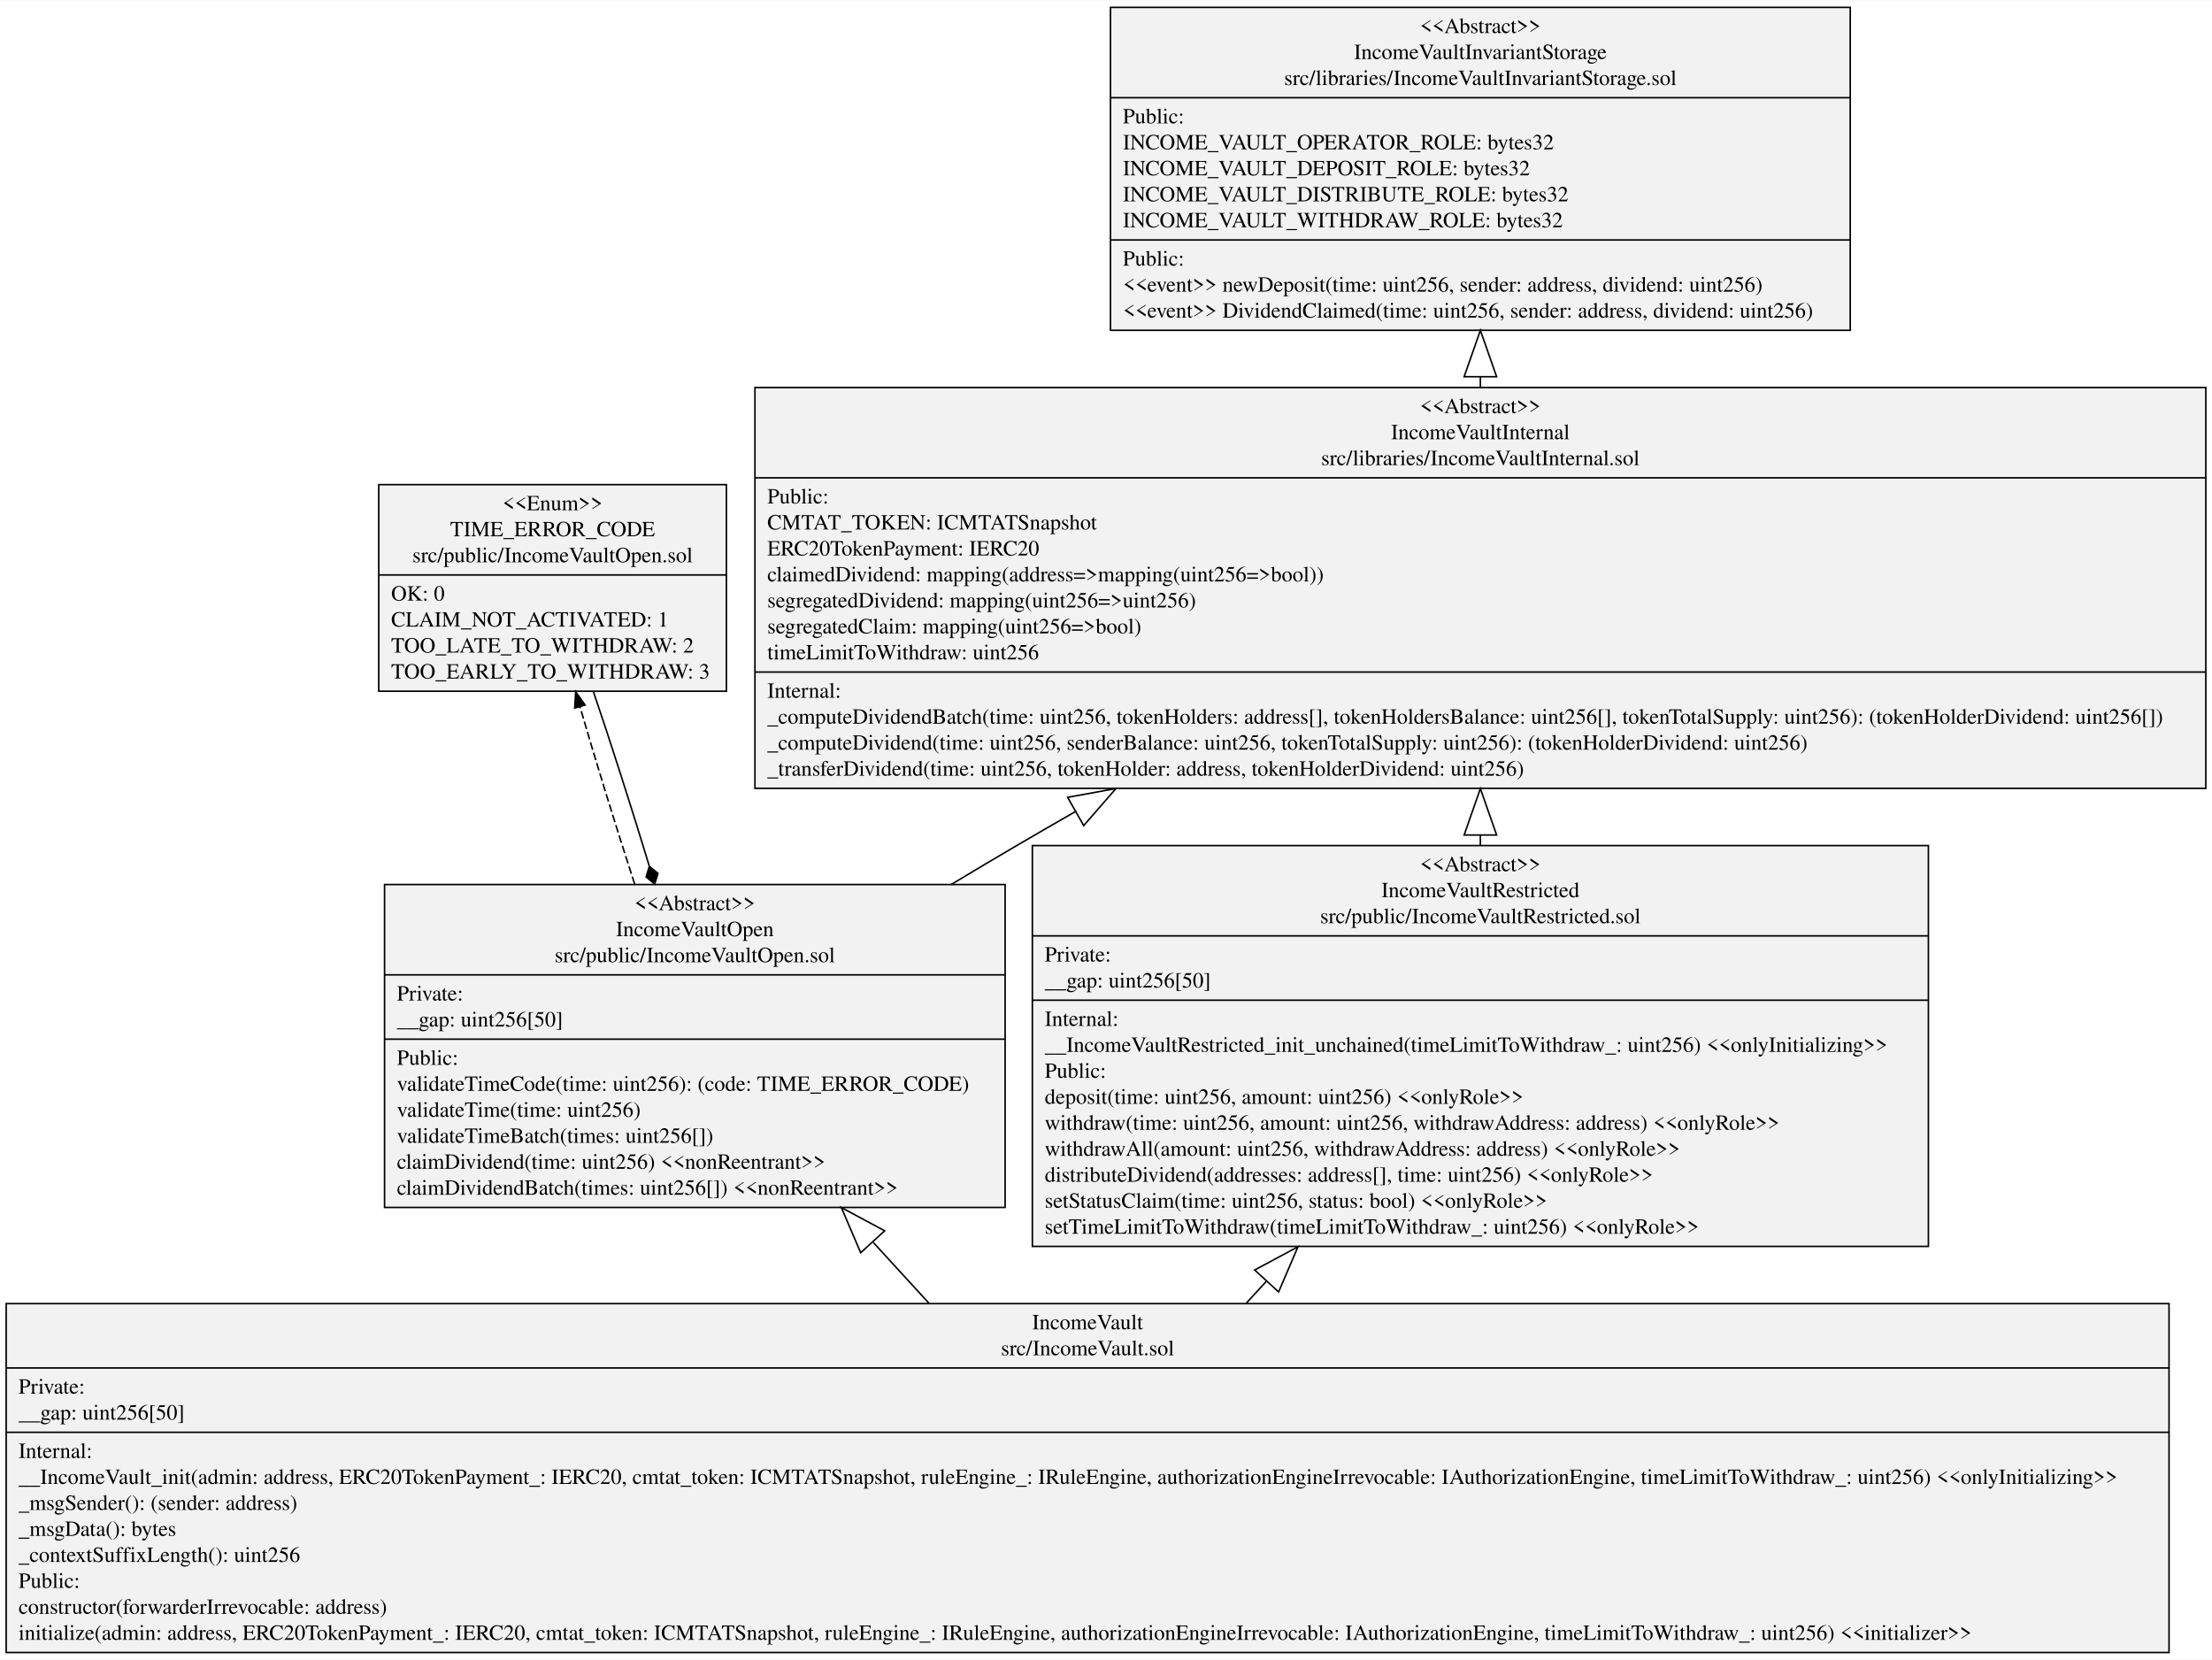
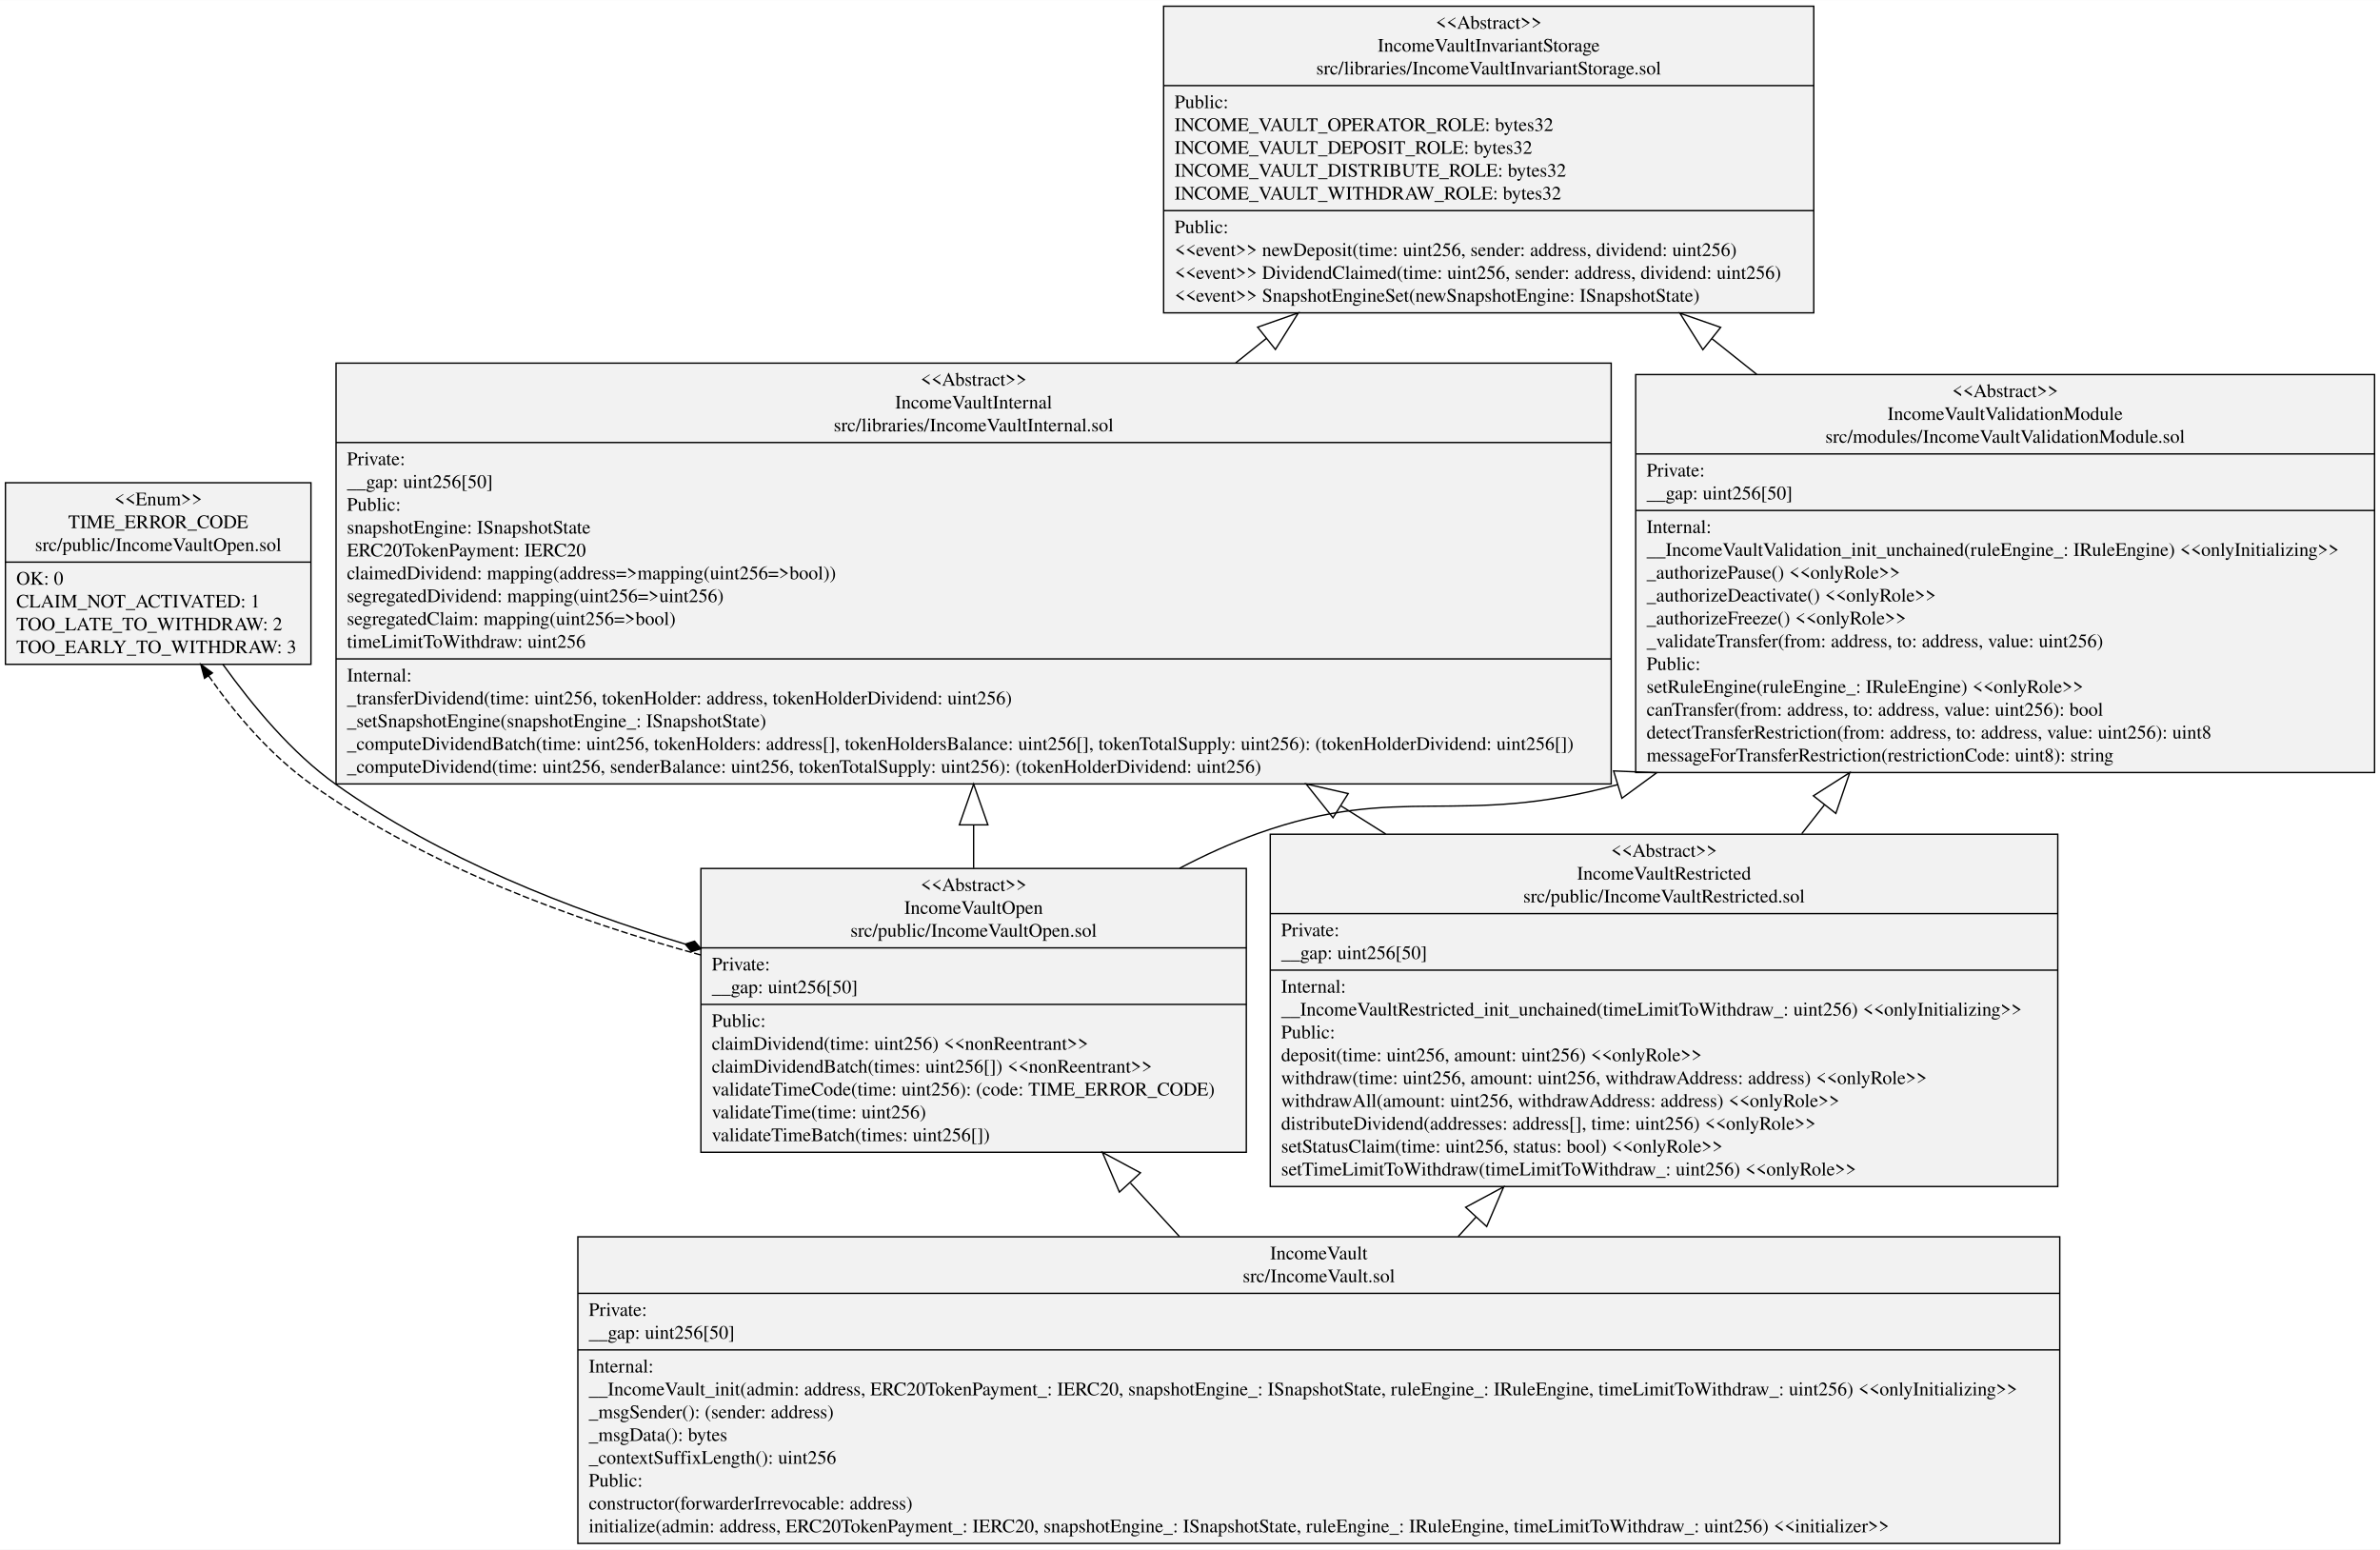
- <svg xmlns="http://www.w3.org/2000/svg" width="1430pt" height="1073pt" viewBox="0.00 0.00 1430.47 1072.80">
-   <g id="graph0" class="graph" transform="scale(1 1) rotate(0) translate(4 1068.8)">
-     <polygon fill="white" stroke="transparent" points="-4,4 -4,-1068.8 1426.47,-1068.8 1426.47,4 -4,4" />
+ <svg xmlns="http://www.w3.org/2000/svg" width="1751pt" height="1140pt" viewBox="0.00 0.00 1751.23 1140.00">
+   <g id="graph0" class="graph" transform="scale(1 1) rotate(0) translate(4 1136)">
+     <polygon fill="white" stroke="transparent" points="-4,4 -4,-1136 1747.23,-1136 1747.23,4 -4,4" />
    <g id="node1" class="node">
-       <polygon fill="#f2f2f2" stroke="black" points="0,-0.5 0,-226.1 1398.68,-226.1 1398.68,-0.5 0,-0.5" />
-       <text text-anchor="middle" x="699.34" y="-209.5" font-family="Times,serif" font-size="14.00">IncomeVault</text>
-       <text text-anchor="middle" x="699.34" y="-192.7" font-family="Times,serif" font-size="14.00">src/IncomeVault.sol</text>
-       <polyline fill="none" stroke="black" points="0,-184.5 1398.68,-184.5 " />
-       <text text-anchor="start" x="8" y="-167.9" font-family="Times,serif" font-size="14.00">Private:</text>
-       <text text-anchor="start" x="8" y="-151.1" font-family="Times,serif" font-size="14.00">   __gap: uint256[50]</text>
-       <polyline fill="none" stroke="black" points="0,-142.9 1398.68,-142.9 " />
-       <text text-anchor="start" x="8" y="-126.3" font-family="Times,serif" font-size="14.00">Internal:</text>
-       <text text-anchor="start" x="8" y="-109.5" font-family="Times,serif" font-size="14.00">    __IncomeVault_init(admin: address, ERC20TokenPayment_: IERC20, cmtat_token: ICMTATSnapshot, ruleEngine_: IRuleEngine, authorizationEngineIrrevocable: IAuthorizationEngine, timeLimitToWithdraw_: uint256) &lt;&lt;onlyInitializing&gt;&gt;</text>
-       <text text-anchor="start" x="8" y="-92.7" font-family="Times,serif" font-size="14.00">    _msgSender(): (sender: address)</text>
-       <text text-anchor="start" x="8" y="-75.9" font-family="Times,serif" font-size="14.00">    _msgData(): bytes</text>
-       <text text-anchor="start" x="8" y="-59.1" font-family="Times,serif" font-size="14.00">    _contextSuffixLength(): uint256</text>
-       <text text-anchor="start" x="8" y="-42.3" font-family="Times,serif" font-size="14.00">Public:</text>
-       <text text-anchor="start" x="8" y="-25.5" font-family="Times,serif" font-size="14.00">    constructor(forwarderIrrevocable: address)</text>
-       <text text-anchor="start" x="8" y="-8.7" font-family="Times,serif" font-size="14.00">    initialize(admin: address, ERC20TokenPayment_: IERC20, cmtat_token: ICMTATSnapshot, ruleEngine_: IRuleEngine, authorizationEngineIrrevocable: IAuthorizationEngine, timeLimitToWithdraw_: uint256) &lt;&lt;initializer&gt;&gt;</text>
+       <polygon fill="#f2f2f2" stroke="black" points="421.19,-0.5 421.19,-226.1 1511.6,-226.1 1511.6,-0.5 421.19,-0.5" />
+       <text text-anchor="middle" x="966.4" y="-209.5" font-family="Times,serif" font-size="14.00">IncomeVault</text>
+       <text text-anchor="middle" x="966.4" y="-192.7" font-family="Times,serif" font-size="14.00">src/IncomeVault.sol</text>
+       <polyline fill="none" stroke="black" points="421.19,-184.5 1511.6,-184.5 " />
+       <text text-anchor="start" x="429.19" y="-167.9" font-family="Times,serif" font-size="14.00">Private:</text>
+       <text text-anchor="start" x="429.19" y="-151.1" font-family="Times,serif" font-size="14.00">   __gap: uint256[50]</text>
+       <polyline fill="none" stroke="black" points="421.19,-142.9 1511.6,-142.9 " />
+       <text text-anchor="start" x="429.19" y="-126.3" font-family="Times,serif" font-size="14.00">Internal:</text>
+       <text text-anchor="start" x="429.19" y="-109.5" font-family="Times,serif" font-size="14.00">    __IncomeVault_init(admin: address, ERC20TokenPayment_: IERC20, snapshotEngine_: ISnapshotState, ruleEngine_: IRuleEngine, timeLimitToWithdraw_: uint256) &lt;&lt;onlyInitializing&gt;&gt;</text>
+       <text text-anchor="start" x="429.19" y="-92.7" font-family="Times,serif" font-size="14.00">    _msgSender(): (sender: address)</text>
+       <text text-anchor="start" x="429.19" y="-75.9" font-family="Times,serif" font-size="14.00">    _msgData(): bytes</text>
+       <text text-anchor="start" x="429.19" y="-59.1" font-family="Times,serif" font-size="14.00">    _contextSuffixLength(): uint256</text>
+       <text text-anchor="start" x="429.19" y="-42.3" font-family="Times,serif" font-size="14.00">Public:</text>
+       <text text-anchor="start" x="429.19" y="-25.5" font-family="Times,serif" font-size="14.00">    constructor(forwarderIrrevocable: address)</text>
+       <text text-anchor="start" x="429.19" y="-8.7" font-family="Times,serif" font-size="14.00">    initialize(admin: address, ERC20TokenPayment_: IERC20, snapshotEngine_: ISnapshotState, ruleEngine_: IRuleEngine, timeLimitToWithdraw_: uint256) &lt;&lt;initializer&gt;&gt;</text>
+     </g>
+     <g id="node6" class="node">
+       <polygon fill="#f2f2f2" stroke="black" points="511.74,-288.3 511.74,-497.1 913.06,-497.1 913.06,-288.3 511.74,-288.3" />
+       <text text-anchor="middle" x="712.4" y="-480.5" font-family="Times,serif" font-size="14.00">&lt;&lt;Abstract&gt;&gt;</text>
+       <text text-anchor="middle" x="712.4" y="-463.7" font-family="Times,serif" font-size="14.00">IncomeVaultOpen</text>
+       <text text-anchor="middle" x="712.4" y="-446.9" font-family="Times,serif" font-size="14.00">src/public/IncomeVaultOpen.sol</text>
+       <polyline fill="none" stroke="black" points="511.74,-438.7 913.06,-438.7 " />
+       <text text-anchor="start" x="519.74" y="-422.1" font-family="Times,serif" font-size="14.00">Private:</text>
+       <text text-anchor="start" x="519.74" y="-405.3" font-family="Times,serif" font-size="14.00">   __gap: uint256[50]</text>
+       <polyline fill="none" stroke="black" points="511.74,-397.1 913.06,-397.1 " />
+       <text text-anchor="start" x="519.74" y="-380.5" font-family="Times,serif" font-size="14.00">Public:</text>
+       <text text-anchor="start" x="519.74" y="-363.7" font-family="Times,serif" font-size="14.00">    claimDividend(time: uint256) &lt;&lt;nonReentrant&gt;&gt;</text>
+       <text text-anchor="start" x="519.74" y="-346.9" font-family="Times,serif" font-size="14.00">    claimDividendBatch(times: uint256[]) &lt;&lt;nonReentrant&gt;&gt;</text>
+       <text text-anchor="start" x="519.74" y="-330.1" font-family="Times,serif" font-size="14.00">    validateTimeCode(time: uint256): (code: TIME_ERROR_CODE)</text>
+       <text text-anchor="start" x="519.74" y="-313.3" font-family="Times,serif" font-size="14.00">    validateTime(time: uint256)</text>
+       <text text-anchor="start" x="519.74" y="-296.5" font-family="Times,serif" font-size="14.00">    validateTimeBatch(times: uint256[])</text>
+     </g>
+     <g id="edge2" class="edge">
+       <path fill="none" stroke="black" d="M863.82,-226.33C851.97,-239.27 839.83,-252.53 827.82,-265.64" />
+       <polygon fill="none" stroke="black" points="819.66,-259 807.15,-288.22 835.15,-273.19 819.66,-259" />
+     </g>
+     <g id="node7" class="node">
+       <polygon fill="#f2f2f2" stroke="black" points="930.67,-263.1 930.67,-522.3 1510.13,-522.3 1510.13,-263.1 930.67,-263.1" />
+       <text text-anchor="middle" x="1220.4" y="-505.7" font-family="Times,serif" font-size="14.00">&lt;&lt;Abstract&gt;&gt;</text>
+       <text text-anchor="middle" x="1220.4" y="-488.9" font-family="Times,serif" font-size="14.00">IncomeVaultRestricted</text>
+       <text text-anchor="middle" x="1220.4" y="-472.1" font-family="Times,serif" font-size="14.00">src/public/IncomeVaultRestricted.sol</text>
+       <polyline fill="none" stroke="black" points="930.67,-463.9 1510.13,-463.9 " />
+       <text text-anchor="start" x="938.67" y="-447.3" font-family="Times,serif" font-size="14.00">Private:</text>
+       <text text-anchor="start" x="938.67" y="-430.5" font-family="Times,serif" font-size="14.00">   __gap: uint256[50]</text>
+       <polyline fill="none" stroke="black" points="930.67,-422.3 1510.13,-422.3 " />
+       <text text-anchor="start" x="938.67" y="-405.7" font-family="Times,serif" font-size="14.00">Internal:</text>
+       <text text-anchor="start" x="938.67" y="-388.9" font-family="Times,serif" font-size="14.00">    __IncomeVaultRestricted_init_unchained(timeLimitToWithdraw_: uint256) &lt;&lt;onlyInitializing&gt;&gt;</text>
+       <text text-anchor="start" x="938.67" y="-372.1" font-family="Times,serif" font-size="14.00">Public:</text>
+       <text text-anchor="start" x="938.67" y="-355.3" font-family="Times,serif" font-size="14.00">    deposit(time: uint256, amount: uint256) &lt;&lt;onlyRole&gt;&gt;</text>
+       <text text-anchor="start" x="938.67" y="-338.5" font-family="Times,serif" font-size="14.00">    withdraw(time: uint256, amount: uint256, withdrawAddress: address) &lt;&lt;onlyRole&gt;&gt;</text>
+       <text text-anchor="start" x="938.67" y="-321.7" font-family="Times,serif" font-size="14.00">    withdrawAll(amount: uint256, withdrawAddress: address) &lt;&lt;onlyRole&gt;&gt;</text>
+       <text text-anchor="start" x="938.67" y="-304.9" font-family="Times,serif" font-size="14.00">    distributeDividend(addresses: address[], time: uint256) &lt;&lt;onlyRole&gt;&gt;</text>
+       <text text-anchor="start" x="938.67" y="-288.1" font-family="Times,serif" font-size="14.00">    setStatusClaim(time: uint256, status: bool) &lt;&lt;onlyRole&gt;&gt;</text>
+       <text text-anchor="start" x="938.67" y="-271.3" font-family="Times,serif" font-size="14.00">    setTimeLimitToWithdraw(timeLimitToWithdraw_: uint256) &lt;&lt;onlyRole&gt;&gt;</text>
+     </g>
+     <g id="edge1" class="edge">
+       <path fill="none" stroke="black" d="M1068.98,-226.33C1073.28,-231.03 1077.62,-235.77 1081.98,-240.53" />
+       <polygon fill="none" stroke="black" points="1074.43,-247.84 1102.44,-262.87 1089.92,-233.66 1074.43,-247.84" />
+     </g>
+     <g id="node2" class="node">
+       <polygon fill="#f2f2f2" stroke="black" points="243.27,-559.3 243.27,-868.9 1181.53,-868.9 1181.53,-559.3 243.27,-559.3" />
+       <text text-anchor="middle" x="712.4" y="-852.3" font-family="Times,serif" font-size="14.00">&lt;&lt;Abstract&gt;&gt;</text>
+       <text text-anchor="middle" x="712.4" y="-835.5" font-family="Times,serif" font-size="14.00">IncomeVaultInternal</text>
+       <text text-anchor="middle" x="712.4" y="-818.7" font-family="Times,serif" font-size="14.00">src/libraries/IncomeVaultInternal.sol</text>
+       <polyline fill="none" stroke="black" points="243.27,-810.5 1181.53,-810.5 " />
+       <text text-anchor="start" x="251.27" y="-793.9" font-family="Times,serif" font-size="14.00">Private:</text>
+       <text text-anchor="start" x="251.27" y="-777.1" font-family="Times,serif" font-size="14.00">   __gap: uint256[50]</text>
+       <text text-anchor="start" x="251.27" y="-760.3" font-family="Times,serif" font-size="14.00">Public:</text>
+       <text text-anchor="start" x="251.27" y="-743.5" font-family="Times,serif" font-size="14.00">   snapshotEngine: ISnapshotState</text>
+       <text text-anchor="start" x="251.27" y="-726.7" font-family="Times,serif" font-size="14.00">   ERC20TokenPayment: IERC20</text>
+       <text text-anchor="start" x="251.27" y="-709.9" font-family="Times,serif" font-size="14.00">   claimedDividend: mapping(address=&gt;mapping(uint256=&gt;bool))</text>
+       <text text-anchor="start" x="251.27" y="-693.1" font-family="Times,serif" font-size="14.00">   segregatedDividend: mapping(uint256=&gt;uint256)</text>
+       <text text-anchor="start" x="251.27" y="-676.3" font-family="Times,serif" font-size="14.00">   segregatedClaim: mapping(uint256=&gt;bool)</text>
+       <text text-anchor="start" x="251.27" y="-659.5" font-family="Times,serif" font-size="14.00">   timeLimitToWithdraw: uint256</text>
+       <polyline fill="none" stroke="black" points="243.27,-651.3 1181.53,-651.3 " />
+       <text text-anchor="start" x="251.27" y="-634.7" font-family="Times,serif" font-size="14.00">Internal:</text>
+       <text text-anchor="start" x="251.27" y="-617.9" font-family="Times,serif" font-size="14.00">    _transferDividend(time: uint256, tokenHolder: address, tokenHolderDividend: uint256)</text>
+       <text text-anchor="start" x="251.27" y="-601.1" font-family="Times,serif" font-size="14.00">    _setSnapshotEngine(snapshotEngine_: ISnapshotState)</text>
+       <text text-anchor="start" x="251.27" y="-584.3" font-family="Times,serif" font-size="14.00">    _computeDividendBatch(time: uint256, tokenHolders: address[], tokenHoldersBalance: uint256[], tokenTotalSupply: uint256): (tokenHolderDividend: uint256[])</text>
+       <text text-anchor="start" x="251.27" y="-567.5" font-family="Times,serif" font-size="14.00">    _computeDividend(time: uint256, senderBalance: uint256, tokenTotalSupply: uint256): (tokenHolderDividend: uint256)</text>
+     </g>
+     <g id="node3" class="node">
+       <polygon fill="#f2f2f2" stroke="black" points="852.2,-905.9 852.2,-1131.5 1330.59,-1131.5 1330.59,-905.9 852.2,-905.9" />
+       <text text-anchor="middle" x="1091.4" y="-1114.9" font-family="Times,serif" font-size="14.00">&lt;&lt;Abstract&gt;&gt;</text>
+       <text text-anchor="middle" x="1091.4" y="-1098.1" font-family="Times,serif" font-size="14.00">IncomeVaultInvariantStorage</text>
+       <text text-anchor="middle" x="1091.4" y="-1081.3" font-family="Times,serif" font-size="14.00">src/libraries/IncomeVaultInvariantStorage.sol</text>
+       <polyline fill="none" stroke="black" points="852.2,-1073.1 1330.59,-1073.1 " />
+       <text text-anchor="start" x="860.2" y="-1056.5" font-family="Times,serif" font-size="14.00">Public:</text>
+       <text text-anchor="start" x="860.2" y="-1039.7" font-family="Times,serif" font-size="14.00">   INCOME_VAULT_OPERATOR_ROLE: bytes32</text>
+       <text text-anchor="start" x="860.2" y="-1022.9" font-family="Times,serif" font-size="14.00">   INCOME_VAULT_DEPOSIT_ROLE: bytes32</text>
+       <text text-anchor="start" x="860.2" y="-1006.1" font-family="Times,serif" font-size="14.00">   INCOME_VAULT_DISTRIBUTE_ROLE: bytes32</text>
+       <text text-anchor="start" x="860.2" y="-989.3" font-family="Times,serif" font-size="14.00">   INCOME_VAULT_WITHDRAW_ROLE: bytes32</text>
+       <polyline fill="none" stroke="black" points="852.2,-981.1 1330.59,-981.1 " />
+       <text text-anchor="start" x="860.2" y="-964.5" font-family="Times,serif" font-size="14.00">Public:</text>
+       <text text-anchor="start" x="860.2" y="-947.7" font-family="Times,serif" font-size="14.00">    &lt;&lt;event&gt;&gt; newDeposit(time: uint256, sender: address, dividend: uint256)</text>
+       <text text-anchor="start" x="860.2" y="-930.9" font-family="Times,serif" font-size="14.00">    &lt;&lt;event&gt;&gt; DividendClaimed(time: uint256, sender: address, dividend: uint256)</text>
+       <text text-anchor="start" x="860.2" y="-914.1" font-family="Times,serif" font-size="14.00">    &lt;&lt;event&gt;&gt; SnapshotEngineSet(newSnapshotEngine: ISnapshotState)</text>
+     </g>
+     <g id="edge3" class="edge">
+       <path fill="none" stroke="black" d="M905.23,-869.06C912.76,-875.07 920.28,-881.08 927.75,-887.04" />
+       <polygon fill="none" stroke="black" points="921.36,-895.37 951.35,-905.88 934.46,-878.96 921.36,-895.37" />
+     </g>
+     <g id="node4" class="node">
+       <polygon fill="#f2f2f2" stroke="black" points="1199.56,-567.7 1199.56,-860.5 1743.23,-860.5 1743.23,-567.7 1199.56,-567.7" />
+       <text text-anchor="middle" x="1471.4" y="-843.9" font-family="Times,serif" font-size="14.00">&lt;&lt;Abstract&gt;&gt;</text>
+       <text text-anchor="middle" x="1471.4" y="-827.1" font-family="Times,serif" font-size="14.00">IncomeVaultValidationModule</text>
+       <text text-anchor="middle" x="1471.4" y="-810.3" font-family="Times,serif" font-size="14.00">src/modules/IncomeVaultValidationModule.sol</text>
+       <polyline fill="none" stroke="black" points="1199.56,-802.1 1743.23,-802.1 " />
+       <text text-anchor="start" x="1207.56" y="-785.5" font-family="Times,serif" font-size="14.00">Private:</text>
+       <text text-anchor="start" x="1207.56" y="-768.7" font-family="Times,serif" font-size="14.00">   __gap: uint256[50]</text>
+       <polyline fill="none" stroke="black" points="1199.56,-760.5 1743.23,-760.5 " />
+       <text text-anchor="start" x="1207.56" y="-743.9" font-family="Times,serif" font-size="14.00">Internal:</text>
+       <text text-anchor="start" x="1207.56" y="-727.1" font-family="Times,serif" font-size="14.00">    __IncomeVaultValidation_init_unchained(ruleEngine_: IRuleEngine) &lt;&lt;onlyInitializing&gt;&gt;</text>
+       <text text-anchor="start" x="1207.56" y="-710.3" font-family="Times,serif" font-size="14.00">    _authorizePause() &lt;&lt;onlyRole&gt;&gt;</text>
+       <text text-anchor="start" x="1207.56" y="-693.5" font-family="Times,serif" font-size="14.00">    _authorizeDeactivate() &lt;&lt;onlyRole&gt;&gt;</text>
+       <text text-anchor="start" x="1207.56" y="-676.7" font-family="Times,serif" font-size="14.00">    _authorizeFreeze() &lt;&lt;onlyRole&gt;&gt;</text>
+       <text text-anchor="start" x="1207.56" y="-659.9" font-family="Times,serif" font-size="14.00">    _validateTransfer(from: address, to: address, value: uint256)</text>
+       <text text-anchor="start" x="1207.56" y="-643.1" font-family="Times,serif" font-size="14.00">Public:</text>
+       <text text-anchor="start" x="1207.56" y="-626.3" font-family="Times,serif" font-size="14.00">    setRuleEngine(ruleEngine_: IRuleEngine) &lt;&lt;onlyRole&gt;&gt;</text>
+       <text text-anchor="start" x="1207.56" y="-609.5" font-family="Times,serif" font-size="14.00">    canTransfer(from: address, to: address, value: uint256): bool</text>
+       <text text-anchor="start" x="1207.56" y="-592.7" font-family="Times,serif" font-size="14.00">    detectTransferRestriction(from: address, to: address, value: uint256): uint8</text>
+       <text text-anchor="start" x="1207.56" y="-575.9" font-family="Times,serif" font-size="14.00">    messageForTransferRestriction(restrictionCode: uint8): string</text>
+     </g>
+     <g id="edge4" class="edge">
+       <path fill="none" stroke="black" d="M1288.63,-860.64C1277.64,-869.39 1266.62,-878.17 1255.71,-886.86" />
+       <polygon fill="none" stroke="black" points="1248.99,-878.78 1232.07,-905.68 1262.07,-895.21 1248.99,-878.78" />
    </g>
    <g id="node5" class="node">
-       <polygon fill="#f2f2f2" stroke="black" points="244.68,-288.3 244.68,-497.1 646,-497.1 646,-288.3 244.68,-288.3" />
-       <text text-anchor="middle" x="445.34" y="-480.5" font-family="Times,serif" font-size="14.00">&lt;&lt;Abstract&gt;&gt;</text>
-       <text text-anchor="middle" x="445.34" y="-463.7" font-family="Times,serif" font-size="14.00">IncomeVaultOpen</text>
-       <text text-anchor="middle" x="445.34" y="-446.9" font-family="Times,serif" font-size="14.00">src/public/IncomeVaultOpen.sol</text>
-       <polyline fill="none" stroke="black" points="244.68,-438.7 646,-438.7 " />
-       <text text-anchor="start" x="252.68" y="-422.1" font-family="Times,serif" font-size="14.00">Private:</text>
-       <text text-anchor="start" x="252.68" y="-405.3" font-family="Times,serif" font-size="14.00">   __gap: uint256[50]</text>
-       <polyline fill="none" stroke="black" points="244.68,-397.1 646,-397.1 " />
-       <text text-anchor="start" x="252.68" y="-380.5" font-family="Times,serif" font-size="14.00">Public:</text>
-       <text text-anchor="start" x="252.68" y="-363.7" font-family="Times,serif" font-size="14.00">    validateTimeCode(time: uint256): (code: TIME_ERROR_CODE)</text>
-       <text text-anchor="start" x="252.68" y="-346.9" font-family="Times,serif" font-size="14.00">    validateTime(time: uint256)</text>
-       <text text-anchor="start" x="252.68" y="-330.1" font-family="Times,serif" font-size="14.00">    validateTimeBatch(times: uint256[])</text>
-       <text text-anchor="start" x="252.68" y="-313.3" font-family="Times,serif" font-size="14.00">    claimDividend(time: uint256) &lt;&lt;nonReentrant&gt;&gt;</text>
-       <text text-anchor="start" x="252.68" y="-296.5" font-family="Times,serif" font-size="14.00">    claimDividendBatch(times: uint256[]) &lt;&lt;nonReentrant&gt;&gt;</text>
-     </g>
-     <g id="edge2" class="edge">
-       <path fill="none" stroke="black" d="M596.76,-226.33C584.91,-239.27 572.77,-252.53 560.76,-265.64" />
-       <polygon fill="none" stroke="black" points="552.6,-259 540.09,-288.22 568.09,-273.19 552.6,-259" />
-     </g>
-     <g id="node6" class="node">
-       <polygon fill="#f2f2f2" stroke="black" points="663.61,-263.1 663.61,-522.3 1243.07,-522.3 1243.07,-263.1 663.61,-263.1" />
-       <text text-anchor="middle" x="953.34" y="-505.7" font-family="Times,serif" font-size="14.00">&lt;&lt;Abstract&gt;&gt;</text>
-       <text text-anchor="middle" x="953.34" y="-488.9" font-family="Times,serif" font-size="14.00">IncomeVaultRestricted</text>
-       <text text-anchor="middle" x="953.34" y="-472.1" font-family="Times,serif" font-size="14.00">src/public/IncomeVaultRestricted.sol</text>
-       <polyline fill="none" stroke="black" points="663.61,-463.9 1243.07,-463.9 " />
-       <text text-anchor="start" x="671.61" y="-447.3" font-family="Times,serif" font-size="14.00">Private:</text>
-       <text text-anchor="start" x="671.61" y="-430.5" font-family="Times,serif" font-size="14.00">   __gap: uint256[50]</text>
-       <polyline fill="none" stroke="black" points="663.61,-422.3 1243.07,-422.3 " />
-       <text text-anchor="start" x="671.61" y="-405.7" font-family="Times,serif" font-size="14.00">Internal:</text>
-       <text text-anchor="start" x="671.61" y="-388.9" font-family="Times,serif" font-size="14.00">    __IncomeVaultRestricted_init_unchained(timeLimitToWithdraw_: uint256) &lt;&lt;onlyInitializing&gt;&gt;</text>
-       <text text-anchor="start" x="671.61" y="-372.1" font-family="Times,serif" font-size="14.00">Public:</text>
-       <text text-anchor="start" x="671.61" y="-355.3" font-family="Times,serif" font-size="14.00">    deposit(time: uint256, amount: uint256) &lt;&lt;onlyRole&gt;&gt;</text>
-       <text text-anchor="start" x="671.61" y="-338.5" font-family="Times,serif" font-size="14.00">    withdraw(time: uint256, amount: uint256, withdrawAddress: address) &lt;&lt;onlyRole&gt;&gt;</text>
-       <text text-anchor="start" x="671.61" y="-321.7" font-family="Times,serif" font-size="14.00">    withdrawAll(amount: uint256, withdrawAddress: address) &lt;&lt;onlyRole&gt;&gt;</text>
-       <text text-anchor="start" x="671.61" y="-304.9" font-family="Times,serif" font-size="14.00">    distributeDividend(addresses: address[], time: uint256) &lt;&lt;onlyRole&gt;&gt;</text>
-       <text text-anchor="start" x="671.61" y="-288.1" font-family="Times,serif" font-size="14.00">    setStatusClaim(time: uint256, status: bool) &lt;&lt;onlyRole&gt;&gt;</text>
-       <text text-anchor="start" x="671.61" y="-271.3" font-family="Times,serif" font-size="14.00">    setTimeLimitToWithdraw(timeLimitToWithdraw_: uint256) &lt;&lt;onlyRole&gt;&gt;</text>
-     </g>
-     <g id="edge1" class="edge">
-       <path fill="none" stroke="black" d="M801.92,-226.33C806.22,-231.03 810.56,-235.77 814.92,-240.53" />
-       <polygon fill="none" stroke="black" points="807.37,-247.84 835.38,-262.87 822.86,-233.66 807.37,-247.84" />
-     </g>
-     <g id="node2" class="node">
-       <polygon fill="#f2f2f2" stroke="black" points="484.21,-559.3 484.21,-818.5 1422.47,-818.5 1422.47,-559.3 484.21,-559.3" />
-       <text text-anchor="middle" x="953.34" y="-801.9" font-family="Times,serif" font-size="14.00">&lt;&lt;Abstract&gt;&gt;</text>
-       <text text-anchor="middle" x="953.34" y="-785.1" font-family="Times,serif" font-size="14.00">IncomeVaultInternal</text>
-       <text text-anchor="middle" x="953.34" y="-768.3" font-family="Times,serif" font-size="14.00">src/libraries/IncomeVaultInternal.sol</text>
-       <polyline fill="none" stroke="black" points="484.21,-760.1 1422.47,-760.1 " />
-       <text text-anchor="start" x="492.21" y="-743.5" font-family="Times,serif" font-size="14.00">Public:</text>
-       <text text-anchor="start" x="492.21" y="-726.7" font-family="Times,serif" font-size="14.00">   CMTAT_TOKEN: ICMTATSnapshot</text>
-       <text text-anchor="start" x="492.21" y="-709.9" font-family="Times,serif" font-size="14.00">   ERC20TokenPayment: IERC20</text>
-       <text text-anchor="start" x="492.21" y="-693.1" font-family="Times,serif" font-size="14.00">   claimedDividend: mapping(address=&gt;mapping(uint256=&gt;bool))</text>
-       <text text-anchor="start" x="492.21" y="-676.3" font-family="Times,serif" font-size="14.00">   segregatedDividend: mapping(uint256=&gt;uint256)</text>
-       <text text-anchor="start" x="492.21" y="-659.5" font-family="Times,serif" font-size="14.00">   segregatedClaim: mapping(uint256=&gt;bool)</text>
-       <text text-anchor="start" x="492.21" y="-642.7" font-family="Times,serif" font-size="14.00">   timeLimitToWithdraw: uint256</text>
-       <polyline fill="none" stroke="black" points="484.21,-634.5 1422.47,-634.5 " />
-       <text text-anchor="start" x="492.21" y="-617.9" font-family="Times,serif" font-size="14.00">Internal:</text>
-       <text text-anchor="start" x="492.21" y="-601.1" font-family="Times,serif" font-size="14.00">    _computeDividendBatch(time: uint256, tokenHolders: address[], tokenHoldersBalance: uint256[], tokenTotalSupply: uint256): (tokenHolderDividend: uint256[])</text>
-       <text text-anchor="start" x="492.21" y="-584.3" font-family="Times,serif" font-size="14.00">    _computeDividend(time: uint256, senderBalance: uint256, tokenTotalSupply: uint256): (tokenHolderDividend: uint256)</text>
-       <text text-anchor="start" x="492.21" y="-567.5" font-family="Times,serif" font-size="14.00">    _transferDividend(time: uint256, tokenHolder: address, tokenHolderDividend: uint256)</text>
-     </g>
-     <g id="node3" class="node">
-       <polygon fill="#f2f2f2" stroke="black" points="714.14,-855.5 714.14,-1064.3 1192.53,-1064.3 1192.53,-855.5 714.14,-855.5" />
-       <text text-anchor="middle" x="953.34" y="-1047.7" font-family="Times,serif" font-size="14.00">&lt;&lt;Abstract&gt;&gt;</text>
-       <text text-anchor="middle" x="953.34" y="-1030.9" font-family="Times,serif" font-size="14.00">IncomeVaultInvariantStorage</text>
-       <text text-anchor="middle" x="953.34" y="-1014.1" font-family="Times,serif" font-size="14.00">src/libraries/IncomeVaultInvariantStorage.sol</text>
-       <polyline fill="none" stroke="black" points="714.14,-1005.9 1192.53,-1005.9 " />
-       <text text-anchor="start" x="722.14" y="-989.3" font-family="Times,serif" font-size="14.00">Public:</text>
-       <text text-anchor="start" x="722.14" y="-972.5" font-family="Times,serif" font-size="14.00">   INCOME_VAULT_OPERATOR_ROLE: bytes32</text>
-       <text text-anchor="start" x="722.14" y="-955.7" font-family="Times,serif" font-size="14.00">   INCOME_VAULT_DEPOSIT_ROLE: bytes32</text>
-       <text text-anchor="start" x="722.14" y="-938.9" font-family="Times,serif" font-size="14.00">   INCOME_VAULT_DISTRIBUTE_ROLE: bytes32</text>
-       <text text-anchor="start" x="722.14" y="-922.1" font-family="Times,serif" font-size="14.00">   INCOME_VAULT_WITHDRAW_ROLE: bytes32</text>
-       <polyline fill="none" stroke="black" points="714.14,-913.9 1192.53,-913.9 " />
-       <text text-anchor="start" x="722.14" y="-897.3" font-family="Times,serif" font-size="14.00">Public:</text>
-       <text text-anchor="start" x="722.14" y="-880.5" font-family="Times,serif" font-size="14.00">    &lt;&lt;event&gt;&gt; newDeposit(time: uint256, sender: address, dividend: uint256)</text>
-       <text text-anchor="start" x="722.14" y="-863.7" font-family="Times,serif" font-size="14.00">    &lt;&lt;event&gt;&gt; DividendClaimed(time: uint256, sender: address, dividend: uint256)</text>
-     </g>
-     <g id="edge3" class="edge">
-       <path fill="none" stroke="black" d="M953.34,-818.88C953.34,-820.99 953.34,-823.1 953.34,-825.21" />
-       <polygon fill="none" stroke="black" points="942.84,-825.47 953.34,-855.47 963.84,-825.47 942.84,-825.47" />
-     </g>
-     <g id="node4" class="node">
-       <polygon fill="#f2f2f2" stroke="black" points="240.94,-622.1 240.94,-755.7 465.74,-755.7 465.74,-622.1 240.94,-622.1" />
-       <text text-anchor="middle" x="353.34" y="-739.1" font-family="Times,serif" font-size="14.00">&lt;&lt;Enum&gt;&gt;</text>
-       <text text-anchor="middle" x="353.34" y="-722.3" font-family="Times,serif" font-size="14.00">TIME_ERROR_CODE</text>
-       <text text-anchor="middle" x="353.34" y="-705.5" font-family="Times,serif" font-size="14.00">src/public/IncomeVaultOpen.sol</text>
-       <polyline fill="none" stroke="black" points="240.94,-697.3 465.74,-697.3 " />
-       <text text-anchor="start" x="248.94" y="-680.7" font-family="Times,serif" font-size="14.00">OK: 0</text>
-       <text text-anchor="start" x="248.94" y="-663.9" font-family="Times,serif" font-size="14.00">CLAIM_NOT_ACTIVATED: 1</text>
-       <text text-anchor="start" x="248.94" y="-647.1" font-family="Times,serif" font-size="14.00">TOO_LATE_TO_WITHDRAW: 2</text>
-       <text text-anchor="start" x="248.94" y="-630.3" font-family="Times,serif" font-size="14.00">TOO_EARLY_TO_WITHDRAW: 3</text>
-     </g>
-     <g id="edge4" class="edge">
-       <path fill="none" stroke="black" d="M379.75,-621.8C391.06,-588.6 404.23,-547.39 415.84,-509.18" />
-       <polygon fill="black" stroke="black" points="415.92,-508.91 413.82,-502.01 419.39,-497.42 421.48,-504.32 415.92,-508.91" />
+       <polygon fill="#f2f2f2" stroke="black" points="0,-647.3 0,-780.9 224.8,-780.9 224.8,-647.3 0,-647.3" />
+       <text text-anchor="middle" x="112.4" y="-764.3" font-family="Times,serif" font-size="14.00">&lt;&lt;Enum&gt;&gt;</text>
+       <text text-anchor="middle" x="112.4" y="-747.5" font-family="Times,serif" font-size="14.00">TIME_ERROR_CODE</text>
+       <text text-anchor="middle" x="112.4" y="-730.7" font-family="Times,serif" font-size="14.00">src/public/IncomeVaultOpen.sol</text>
+       <polyline fill="none" stroke="black" points="0,-722.5 224.8,-722.5 " />
+       <text text-anchor="start" x="8" y="-705.9" font-family="Times,serif" font-size="14.00">OK: 0</text>
+       <text text-anchor="start" x="8" y="-689.1" font-family="Times,serif" font-size="14.00">CLAIM_NOT_ACTIVATED: 1</text>
+       <text text-anchor="start" x="8" y="-672.3" font-family="Times,serif" font-size="14.00">TOO_LATE_TO_WITHDRAW: 2</text>
+       <text text-anchor="start" x="8" y="-655.5" font-family="Times,serif" font-size="14.00">TOO_EARLY_TO_WITHDRAW: 3</text>
    </g>
    <g id="edge5" class="edge">
-       <path fill="none" stroke="black" d="M611.17,-497.15C625.71,-505.91 640.25,-514.57 654.34,-522.8 666.5,-529.91 678.97,-537.12 691.6,-544.35" />
-       <polygon fill="none" stroke="black" points="686.43,-553.48 717.69,-559.19 696.81,-535.23 686.43,-553.48" />
+       <path fill="none" stroke="black" d="M160,-647.26C182.05,-616.73 210.54,-582.12 243.4,-558.8 319.64,-504.7 415.15,-467.04 500.07,-441.5" />
+       <polygon fill="black" stroke="black" points="500.2,-441.46 504.82,-435.93 511.71,-438.06 507.09,-443.6 500.2,-441.46" />
+     </g>
+     <g id="edge7" class="edge">
+       <path fill="none" stroke="black" d="M712.4,-497.4C712.4,-507.59 712.4,-518.13 712.4,-528.82" />
+       <polygon fill="none" stroke="black" points="701.9,-529.18 712.4,-559.18 722.9,-529.18 701.9,-529.18" />
    </g>
    <g id="edge6" class="edge">
-       <path fill="none" stroke="black" stroke-dasharray="5,2" d="M406.42,-497.42C394.12,-535.23 381.15,-577.23 371.04,-612.15" />
-       <polygon fill="black" stroke="black" points="367.66,-611.23 368.27,-621.8 374.39,-613.16 367.66,-611.23" />
+       <path fill="none" stroke="black" d="M863.93,-497.24C882.72,-507.07 902.12,-515.91 921.4,-522.8 1026.78,-560.45 1069.53,-526.81 1186.35,-558.82" />
+       <polygon fill="none" stroke="black" points="1183.31,-568.87 1215.06,-567.56 1189.42,-548.78 1183.31,-568.87" />
    </g>
-     <g id="edge7" class="edge">
-       <path fill="none" stroke="black" d="M953.34,-522.31C953.34,-524.51 953.34,-526.71 953.34,-528.91" />
-       <polygon fill="none" stroke="black" points="942.84,-529.13 953.34,-559.13 963.84,-529.13 942.84,-529.13" />
+     <g id="edge8" class="edge">
+       <path fill="none" stroke="black" stroke-dasharray="5,2" d="M511.57,-433.47C418.5,-458.91 310.07,-498.72 225.4,-558.8 195.49,-580.03 169.2,-610.6 149.43,-638.94" />
+       <polygon fill="black" stroke="black" points="146.5,-637.02 143.76,-647.26 152.29,-640.96 146.5,-637.02" />
+     </g>
+     <g id="edge10" class="edge">
+       <path fill="none" stroke="black" d="M1015.61,-522.46C1004.76,-529.28 993.78,-536.18 982.77,-543.11" />
+       <polygon fill="none" stroke="black" points="976.84,-534.43 957.03,-559.29 988.02,-552.21 976.84,-534.43" />
+     </g>
+     <g id="edge9" class="edge">
+       <path fill="none" stroke="black" d="M1321.77,-522.69C1327.31,-529.75 1332.92,-536.88 1338.55,-544.05" />
+       <polygon fill="none" stroke="black" points="1330.31,-550.56 1357.11,-567.66 1346.83,-537.59 1330.31,-550.56" />
    </g>
  </g>
</svg>
